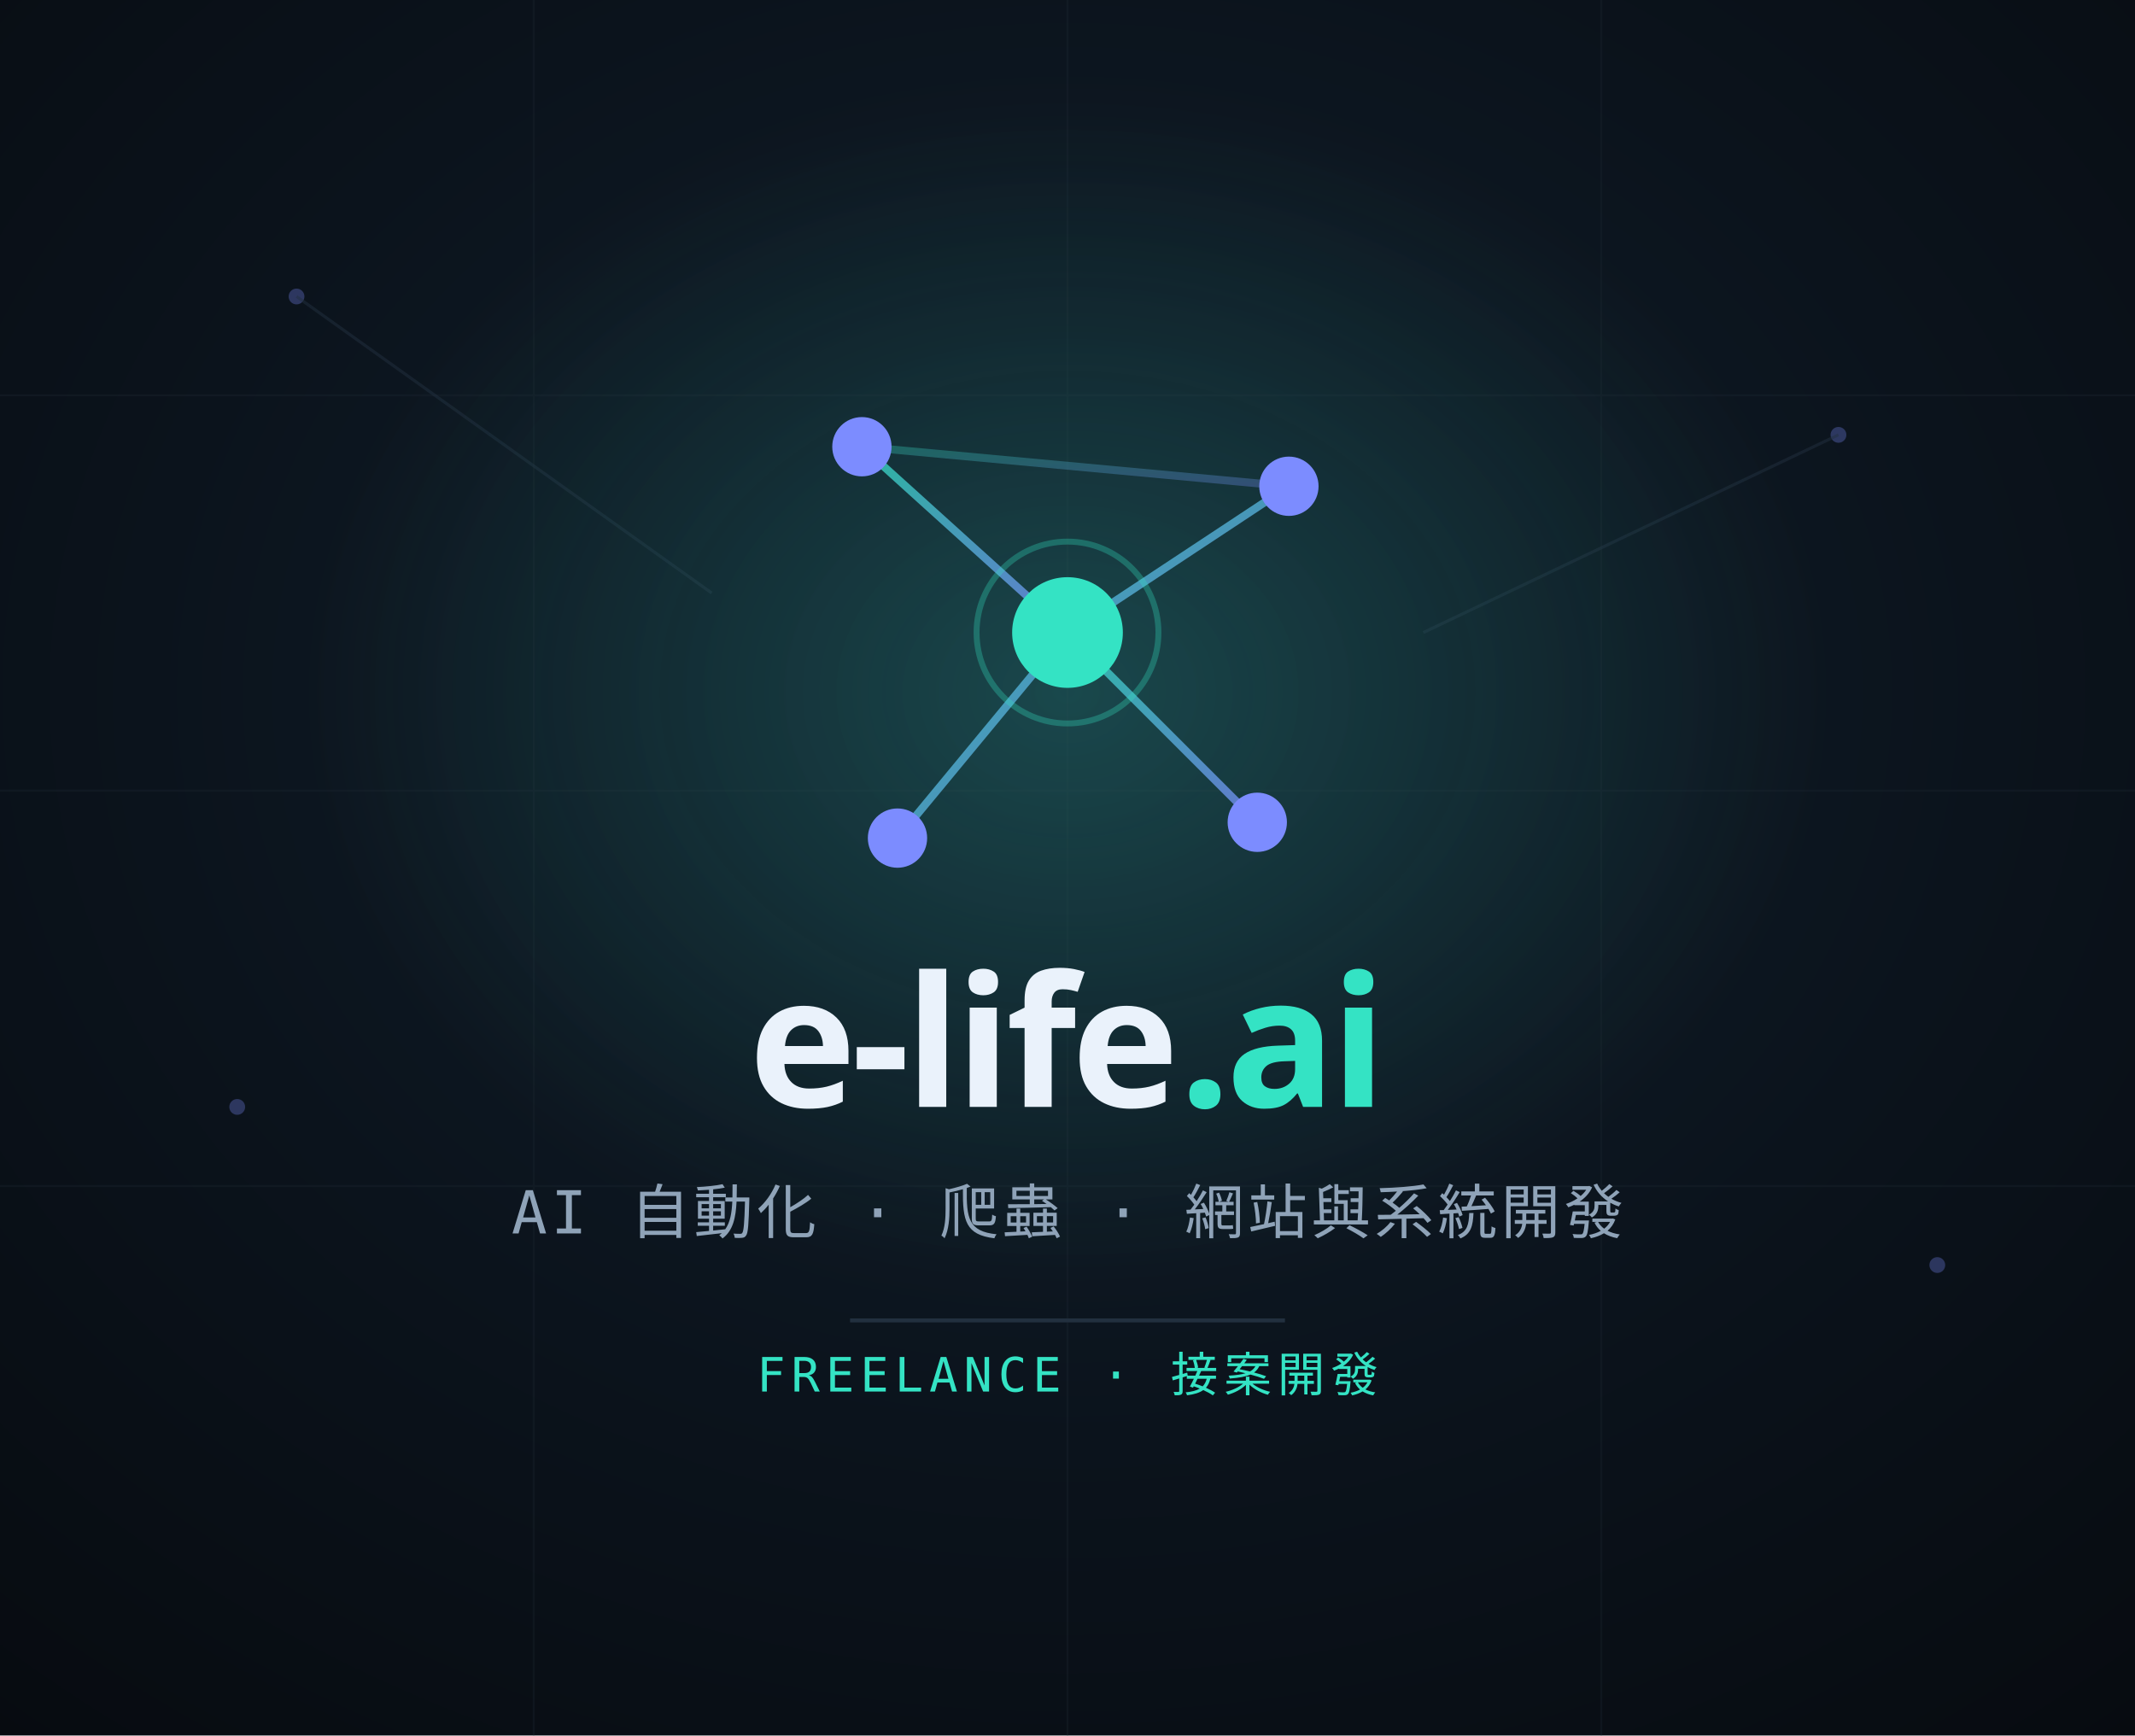
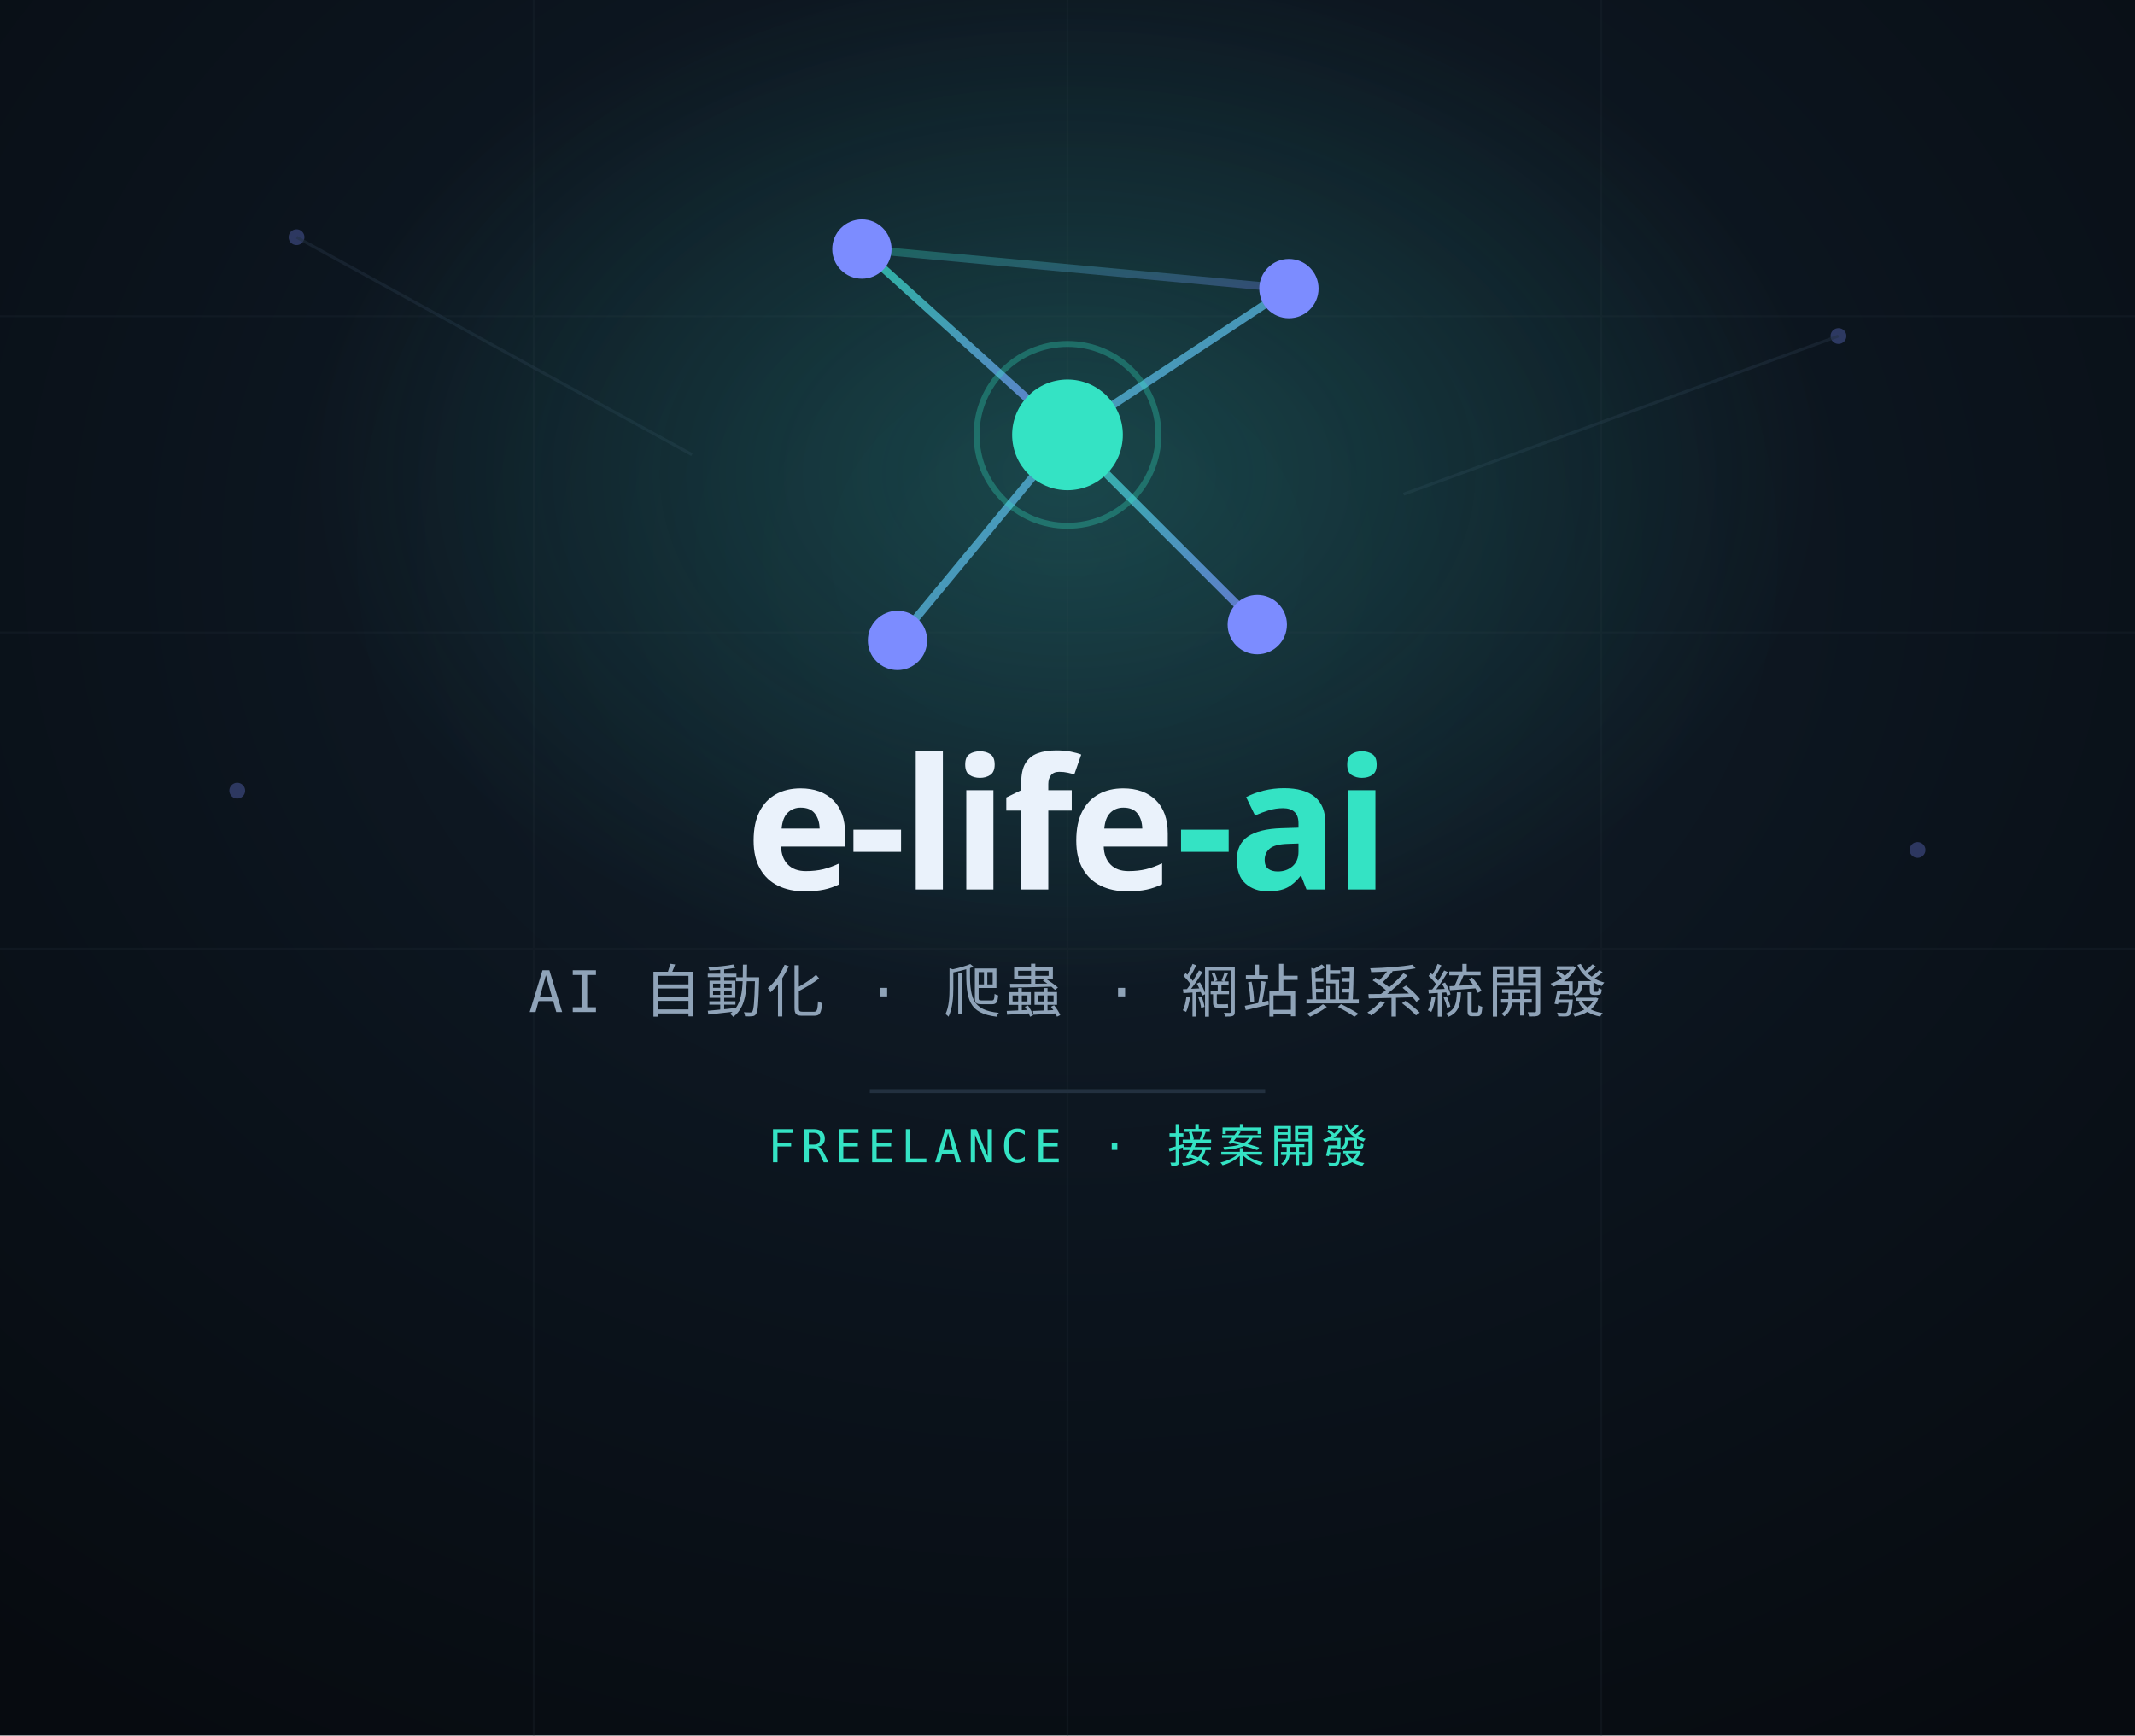
- <svg xmlns="http://www.w3.org/2000/svg" viewBox="0 0 1080 878" width="1080" height="878" role="img" aria-label="e-life.ai LINE 官方帳號封面">
+ <svg xmlns="http://www.w3.org/2000/svg" viewBox="0 0 1080 878" width="1080" height="878" role="img" aria-label="e-life-ai LINE 官方帳號封面">
  <defs>
    <linearGradient id="edge" x1="0" y1="0" x2="1" y2="1">
      <stop offset="0" stop-color="#34e3c4" />
      <stop offset="1" stop-color="#7c8cff" />
    </linearGradient>
-     <radialGradient id="bg" cx="50%" cy="40%" r="78%">
+     <radialGradient id="bg" cx="50%" cy="32%" r="80%">
      <stop offset="0" stop-color="#13212e" />
      <stop offset="0.55" stop-color="#0b131c" />
      <stop offset="1" stop-color="#070b10" />
    </radialGradient>
    <radialGradient id="halo" cx="50%" cy="50%" r="50%">
      <stop offset="0" stop-color="#34e3c4" stop-opacity="0.20" />
      <stop offset="1" stop-color="#34e3c4" stop-opacity="0" />
    </radialGradient>
  </defs>
  <rect width="1080" height="878" fill="url(#bg)" />
  <g stroke="#1d2733" stroke-width="1" opacity="0.30">
-     <line x1="0" y1="200" x2="1080" y2="200" />
-     <line x1="0" y1="400" x2="1080" y2="400" />
-     <line x1="0" y1="600" x2="1080" y2="600" />
+     <line x1="0" y1="160" x2="1080" y2="160" />
+     <line x1="0" y1="320" x2="1080" y2="320" />
+     <line x1="0" y1="480" x2="1080" y2="480" />
    <line x1="270" y1="0" x2="270" y2="878" />
    <line x1="540" y1="0" x2="540" y2="878" />
    <line x1="810" y1="0" x2="810" y2="878" />
  </g>
  <g fill="#7c8cff" opacity="0.30">
-     <circle cx="150" cy="150" r="4" />
-     <circle cx="930" cy="220" r="4" />
-     <circle cx="980" cy="640" r="4" />
-     <circle cx="120" cy="560" r="4" />
+     <circle cx="150" cy="120" r="4" />
+     <circle cx="930" cy="170" r="4" />
+     <circle cx="970" cy="430" r="4" />
+     <circle cx="120" cy="400" r="4" />
  </g>
  <g stroke="#22303f" stroke-width="1.5" opacity="0.5">
-     <line x1="150" y1="150" x2="360" y2="300" />
-     <line x1="930" y1="220" x2="720" y2="320" />
+     <line x1="150" y1="120" x2="350" y2="230" />
+     <line x1="930" y1="170" x2="710" y2="250" />
  </g>
-   <ellipse cx="540" cy="350" rx="380" ry="300" fill="url(#halo)" />
-   <g transform="translate(540 320)">
+   <ellipse cx="540" cy="240" rx="380" ry="260" fill="url(#halo)" />
+   <g transform="translate(540 220)">
    <g stroke="url(#edge)" stroke-width="4" opacity="0.75" stroke-linecap="round">
      <line x1="0" y1="0" x2="-104" y2="-94" />
      <line x1="0" y1="0" x2="112" y2="-74" />
      <line x1="0" y1="0" x2="-86" y2="104" />
      <line x1="0" y1="0" x2="96" y2="96" />
      <line x1="-104" y1="-94" x2="112" y2="-74" opacity="0.4" />
    </g>
    <circle cx="-104" cy="-94" r="15" fill="#7c8cff" />
    <circle cx="112" cy="-74" r="15" fill="#7c8cff" />
    <circle cx="-86" cy="104" r="15" fill="#7c8cff" />
    <circle cx="96" cy="96" r="15" fill="#7c8cff" />
    <circle cx="0" cy="0" r="46" fill="none" stroke="#34e3c4" stroke-width="3" opacity="0.30" />
    <circle cx="0" cy="0" r="28" fill="#34e3c4" />
  </g>
-   <text x="540" y="560" text-anchor="middle" font-family="Sora, 'Segoe UI', sans-serif" font-size="92" font-weight="800" letter-spacing="-2.5" fill="#eaf2fb">e-life<tspan fill="#34e3c4">.ai</tspan>
+   <text x="540" y="450" text-anchor="middle" font-family="Sora, 'Segoe UI', sans-serif" font-size="92" font-weight="800" letter-spacing="-2.5" fill="#eaf2fb">e-life<tspan fill="#34e3c4">-ai</tspan>
  </text>
-   <text x="540" y="624" text-anchor="middle" font-family="'JetBrains Mono', monospace" font-size="30" letter-spacing="2" fill="#8fa3b8">AI 自動化 · 爬蟲 · 網站與系統開發</text>
-   <line x1="430" y1="668" x2="650" y2="668" stroke="#22303f" stroke-width="2" />
-   <text x="540" y="704" text-anchor="middle" font-family="'JetBrains Mono', monospace" font-size="24" letter-spacing="3" fill="#34e3c4">FREELANCE · 接案開發</text>
+   <text x="540" y="512" text-anchor="middle" font-family="'JetBrains Mono', monospace" font-size="29" letter-spacing="2" fill="#8fa3b8">AI 自動化 · 爬蟲 · 網站與系統開發</text>
+   <line x1="440" y1="552" x2="640" y2="552" stroke="#22303f" stroke-width="2" />
+   <text x="540" y="588" text-anchor="middle" font-family="'JetBrains Mono', monospace" font-size="23" letter-spacing="3" fill="#34e3c4">FREELANCE · 接案開發</text>
</svg>
